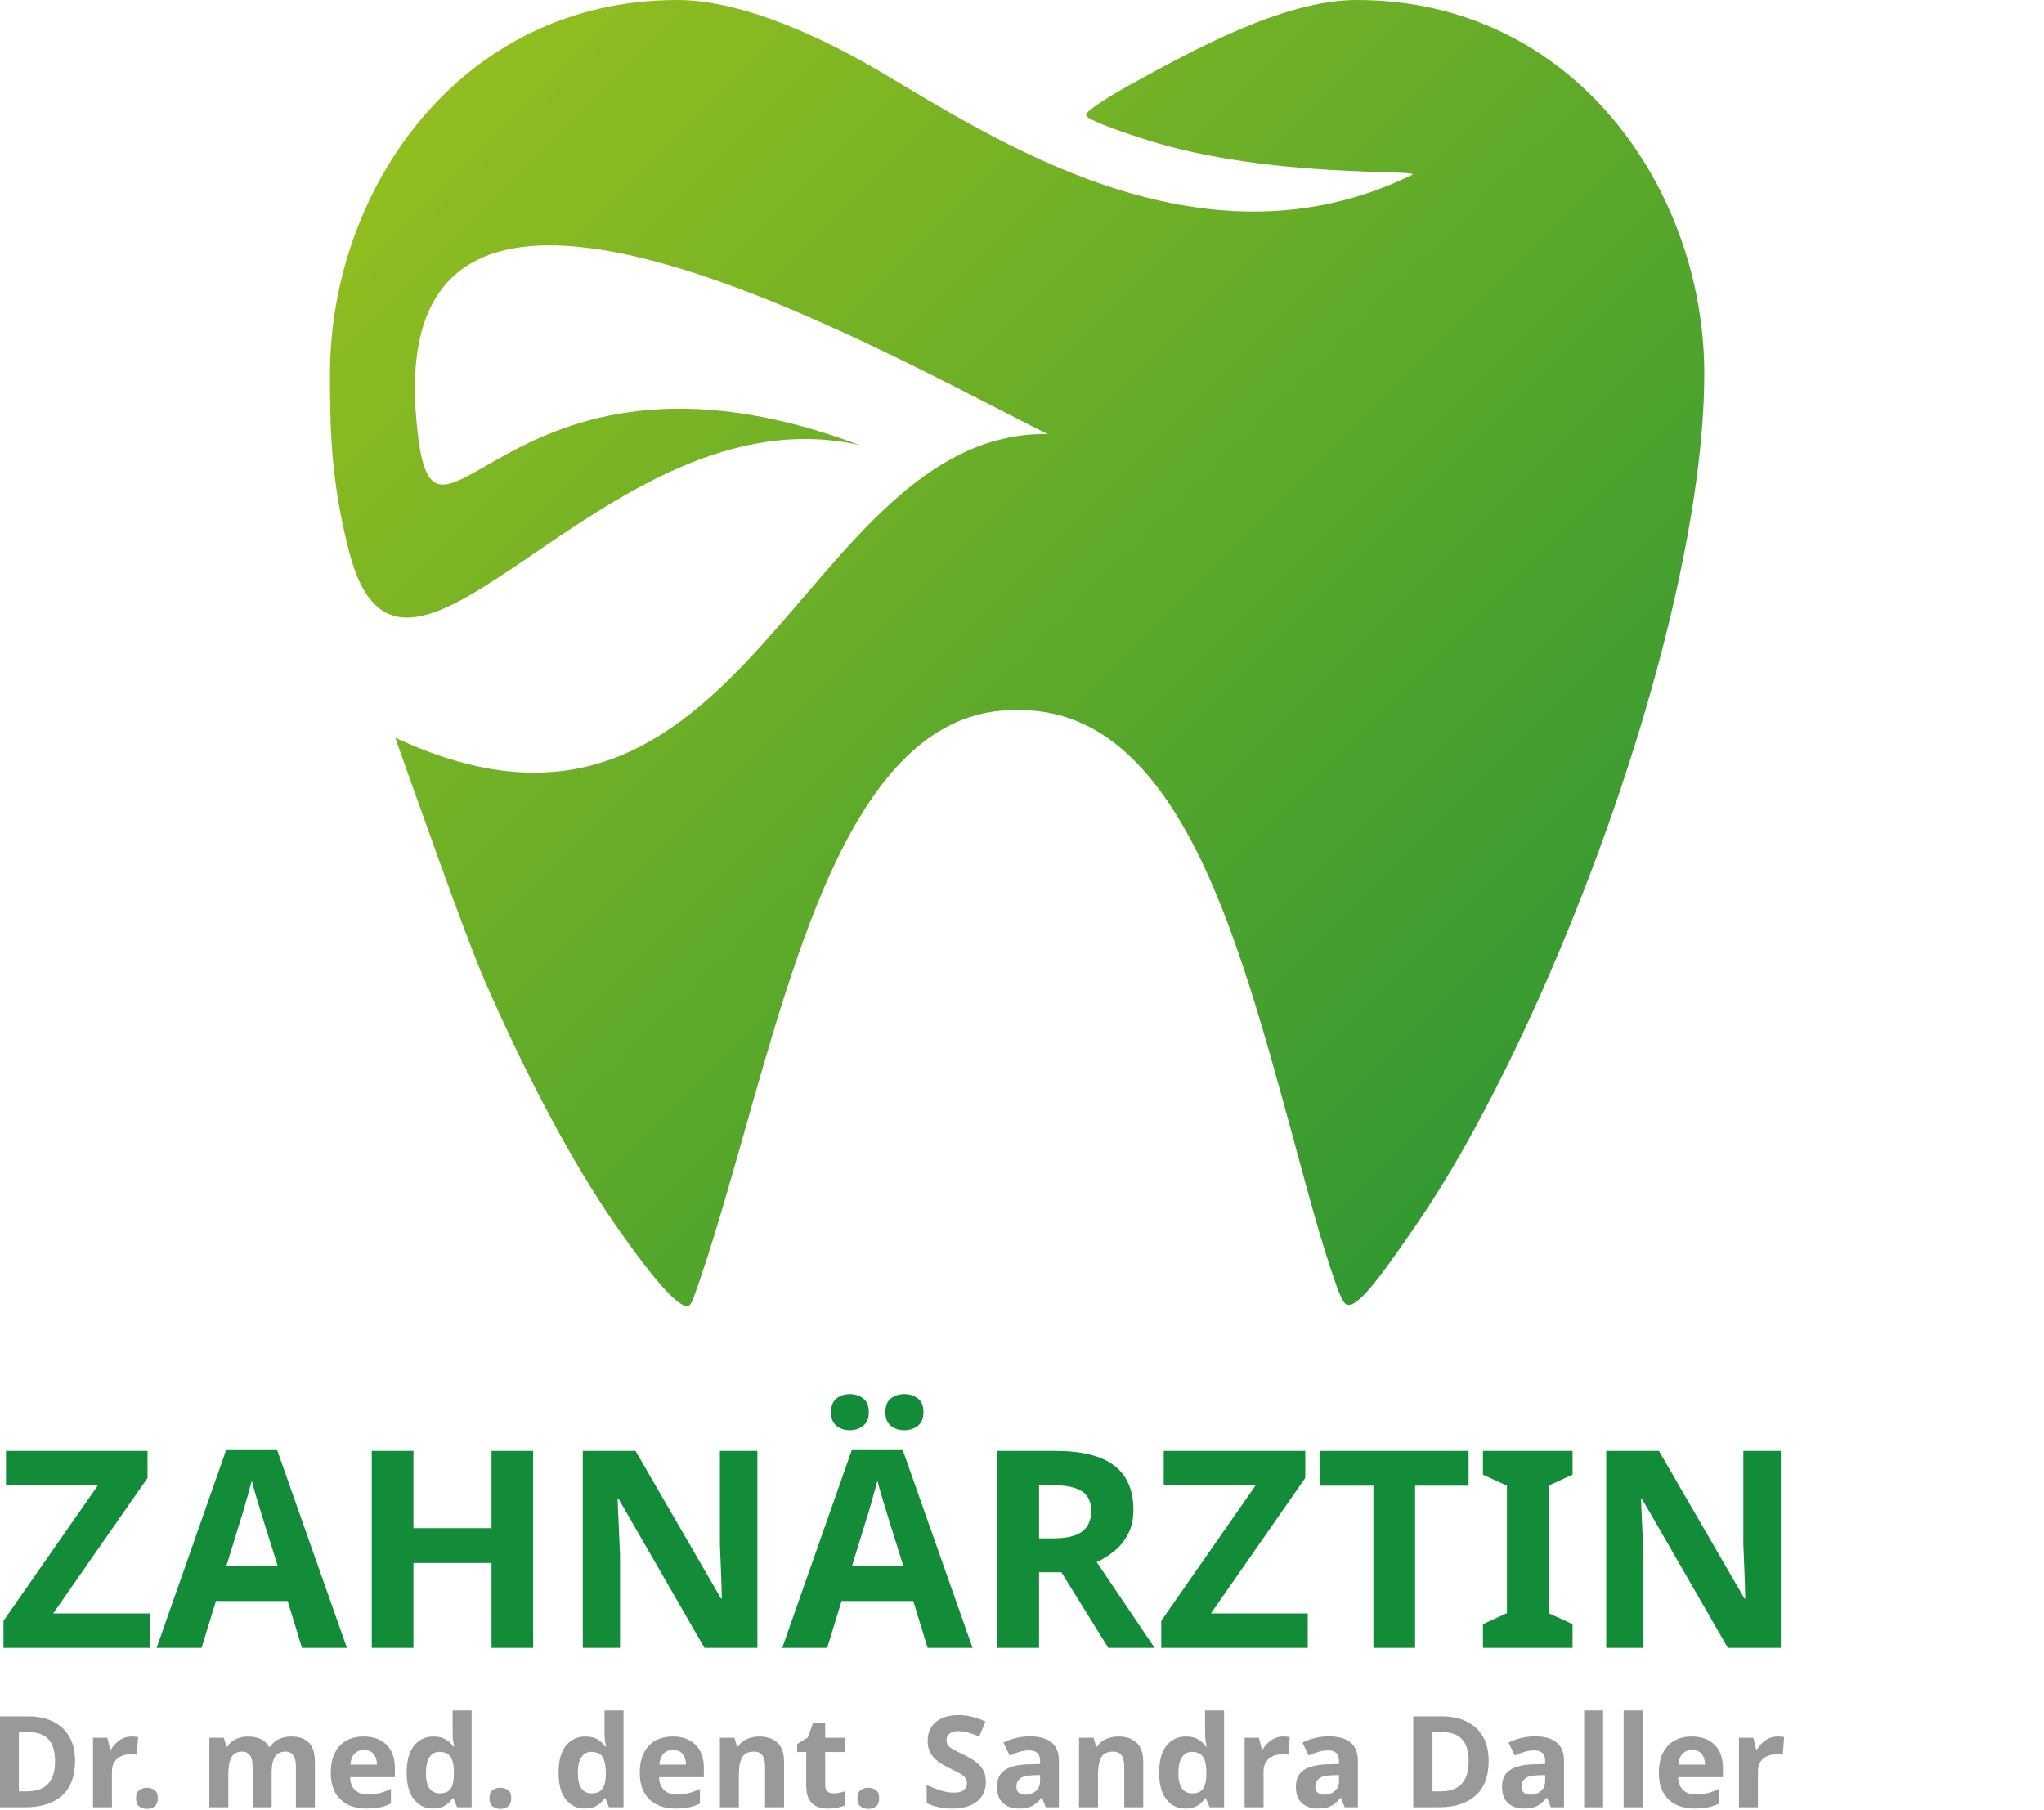
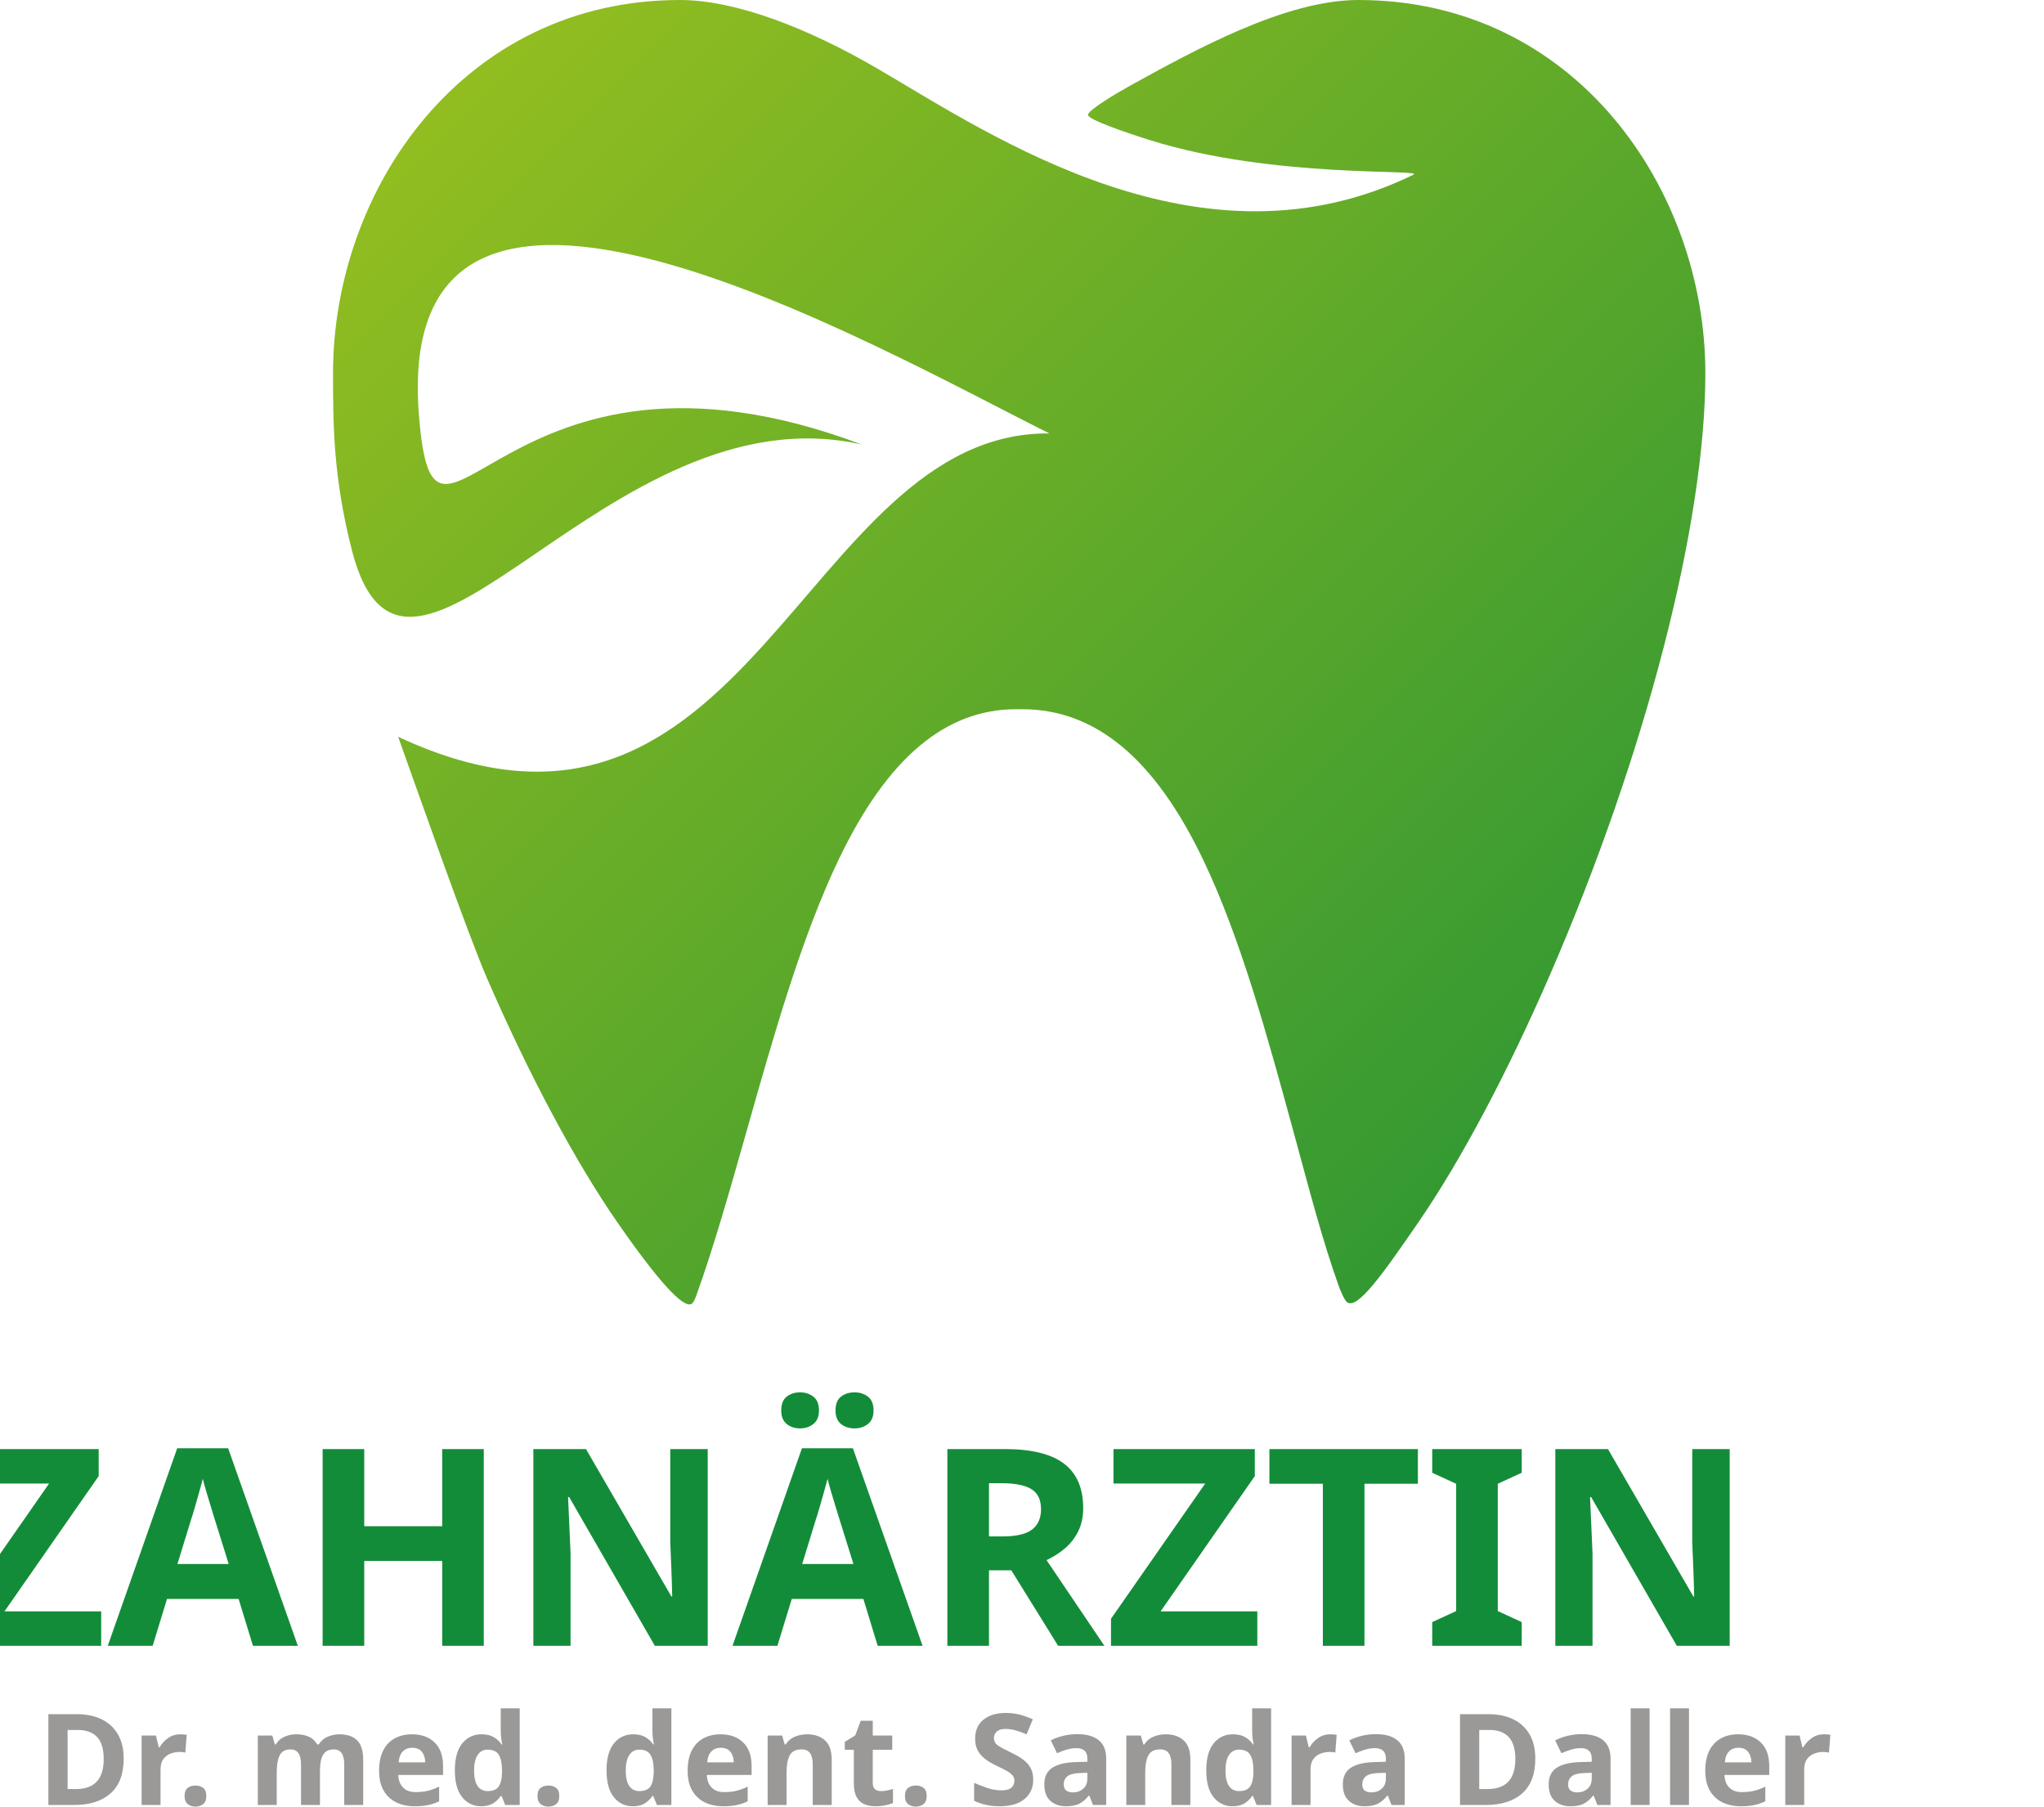
- <svg xmlns="http://www.w3.org/2000/svg" version="1.1" id="Layer_1" x="0px" y="0px" width="642.177" height="568.456" viewBox="0 0 642.177 568.456" enable-background="new 0 0 2340 1560" xml:space="preserve">
+ <svg xmlns="http://www.w3.org/2000/svg" version="1.1" id="Layer_1" x="0px" y="0px" width="643.086" height="568.456" viewBox="0 0 643.086 568.456" enable-background="new 0 0 2340 1560" xml:space="preserve">
  <defs id="defs139" />
-   <g id="g97" transform="translate(-850.4363,-494.425)">
-     <text xml:space="preserve" style="font-style:normal;font-variant:normal;font-weight:bold;font-stretch:normal;font-size:86.667px;line-height:1.25;font-family:sans-serif;-inkscape-font-specification:'sans-serif Bold';fill:#138c39;fill-opacity:1;stroke:none" x="849.456" y="1012.193" id="text4224">
-       <tspan x="849.456" y="1012.193" id="tspan29396">ZAHNÄRZTIN</tspan>
+   <g id="g97" transform="translate(-847.34,-494.425)">
+     <text xml:space="preserve" style="font-style:normal;font-variant:normal;font-weight:bold;font-stretch:normal;font-size:86.667px;line-height:1.25;font-family:sans-serif;-inkscape-font-specification:'sans-serif Bold';text-align:center;text-anchor:middle;fill:#138c39;fill-opacity:1;stroke:none" x="1171.537" y="1012.193" id="text4224">
+       <tspan x="1171.537" y="1012.193" id="tspan29396">ZAHNÄRZTIN</tspan>
    </text>
-     <text xml:space="preserve" style="font-style:normal;font-weight:normal;font-size:40px;line-height:1.25;font-family:sans-serif;letter-spacing:0.2px;fill:#9a9998;fill-opacity:1;stroke:none" x="846.725" y="1062.275" id="text7198">
-       <tspan id="tspan7196" x="846.725" y="1062.275" style="font-style:normal;font-variant:normal;font-weight:bold;font-stretch:normal;font-family:sans-serif;-inkscape-font-specification:'sans-serif Bold';fill:#9a9998;fill-opacity:1">Dr. med. dent. Sandra Daller</tspan>
+     <text xml:space="preserve" style="font-style:normal;font-weight:normal;font-size:40px;line-height:1.25;font-family:sans-serif;text-align:center;letter-spacing:0.2px;text-anchor:middle;fill:#9a9998;fill-opacity:1;stroke:none" x="1167.814" y="1062.275" id="text7198">
+       <tspan id="tspan7196" x="1167.914" y="1062.275" style="font-style:normal;font-variant:normal;font-weight:bold;font-stretch:normal;font-family:sans-serif;-inkscape-font-specification:'sans-serif Bold';text-align:center;text-anchor:middle;fill:#9a9998;fill-opacity:1">Dr. med. dent. Sandra Daller</tspan>
    </text>
  </g>
-   <linearGradient id="SVGID_1_" gradientUnits="userSpaceOnUse" x1="1452.836" y1="959.998" x2="986.808" y2="493.971" gradientTransform="translate(-850.4363,-494.425)">
+   <linearGradient id="SVGID_1_" gradientUnits="userSpaceOnUse" x1="1452.836" y1="959.998" x2="986.808" y2="493.971" gradientTransform="translate(-849.34,-494.425)">
    <stop offset="0" style="stop-color:#138C39" id="stop129" />
    <stop offset="1" style="stop-color:#96BF1F" id="stop131" />
  </linearGradient>
-   <path fill="url(#SVGID_1_)" d="m 426.303,0 c -22.981,0 -51.3,15.624 -71.988,27.037 -3.773,2.083 -13.366,7.751 -13.104,9.154 0.274,1.502 11.502,5.383 19.385,7.861 38.78,12.208 86.781,9.057 83.008,10.904 -66.65,32.609 -132.563,-12.28 -168.208,-33.127 C 253.399,8.964 230.495,0 212.82,0 c -68.315,0 -109.14,59.703 -109.14,117.428 0,16.232 0.088,32.919 5.958,55.751 17.334,67.378 80.239,-51.557 160.474,-33.313 -113.668,-42.803 -134.412,52.709 -139.394,-9.122 -8.815,-109.332 142.507,-22.3 198.334,5.613 -77.881,-0.701 -94.337,147.179 -204.886,95.43 5.225,14.577 21.764,61.748 28.063,76.22 13.271,30.502 27.854,57.752 41.042,76.732 12.834,18.474 20.443,26.687 23.101,25.527 0.609,-0.269 1.162,-1.473 1.546,-2.532 5.471,-15.136 10.542,-33.039 15.92,-51.99 8.502,-30.051 17.3,-61.106 28.982,-85.435 15.229,-31.757 33.483,-47.189 55.817,-47.189 h 1.842 c 23.111,0 41.772,15.553 57.057,47.551 11.729,24.554 20.227,55.675 28.439,85.775 5.13,18.804 8.902,33.484 14.176,48.277 0.34,0.95 1.732,4.436 2.653,5.017 3.268,2.101 10.799,-8.354 22.618,-25.594 13.179,-19.215 27.827,-46.789 41.202,-77.624 30.106,-69.379 48.822,-141.839 48.822,-189.094 C 535.446,59.703 494.628,0 426.303,0 Z" id="path134" style="fill:url(#SVGID_1_)" />
+   <path fill="url(#SVGID_1_)" d="m 427.399,0 c -22.981,0 -51.3,15.624 -71.988,27.037 -3.773,2.083 -13.366,7.751 -13.104,9.154 0.274,1.502 11.502,5.383 19.385,7.861 38.78,12.208 86.781,9.057 83.008,10.904 -66.65,32.609 -132.563,-12.28 -168.208,-33.127 C 254.495,8.964 231.591,0 213.916,0 c -68.315,0 -109.14,59.703 -109.14,117.428 0,16.232 0.088,32.919 5.958,55.751 17.334,67.378 80.239,-51.557 160.474,-33.313 -113.668,-42.803 -134.412,52.709 -139.394,-9.122 -8.815,-109.332 142.507,-22.3 198.334,5.613 -77.881,-0.701 -94.337,147.179 -204.886,95.43 5.225,14.577 21.764,61.748 28.063,76.22 13.271,30.502 27.854,57.752 41.042,76.732 12.834,18.474 20.443,26.687 23.101,25.527 0.609,-0.269 1.162,-1.473 1.546,-2.532 5.471,-15.136 10.542,-33.039 15.92,-51.99 8.502,-30.051 17.3,-61.106 28.982,-85.435 15.229,-31.757 33.483,-47.189 55.817,-47.189 h 1.842 c 23.111,0 41.772,15.553 57.057,47.551 11.729,24.554 20.227,55.675 28.439,85.775 5.13,18.804 8.902,33.484 14.176,48.277 0.34,0.95 1.732,4.436 2.653,5.017 3.268,2.101 10.799,-8.354 22.618,-25.594 13.179,-19.215 27.827,-46.789 41.202,-77.624 30.106,-69.379 48.822,-141.839 48.822,-189.094 C 536.542,59.703 495.724,0 427.399,0 Z" id="path134" style="fill:url(#SVGID_1_)" />
</svg>
